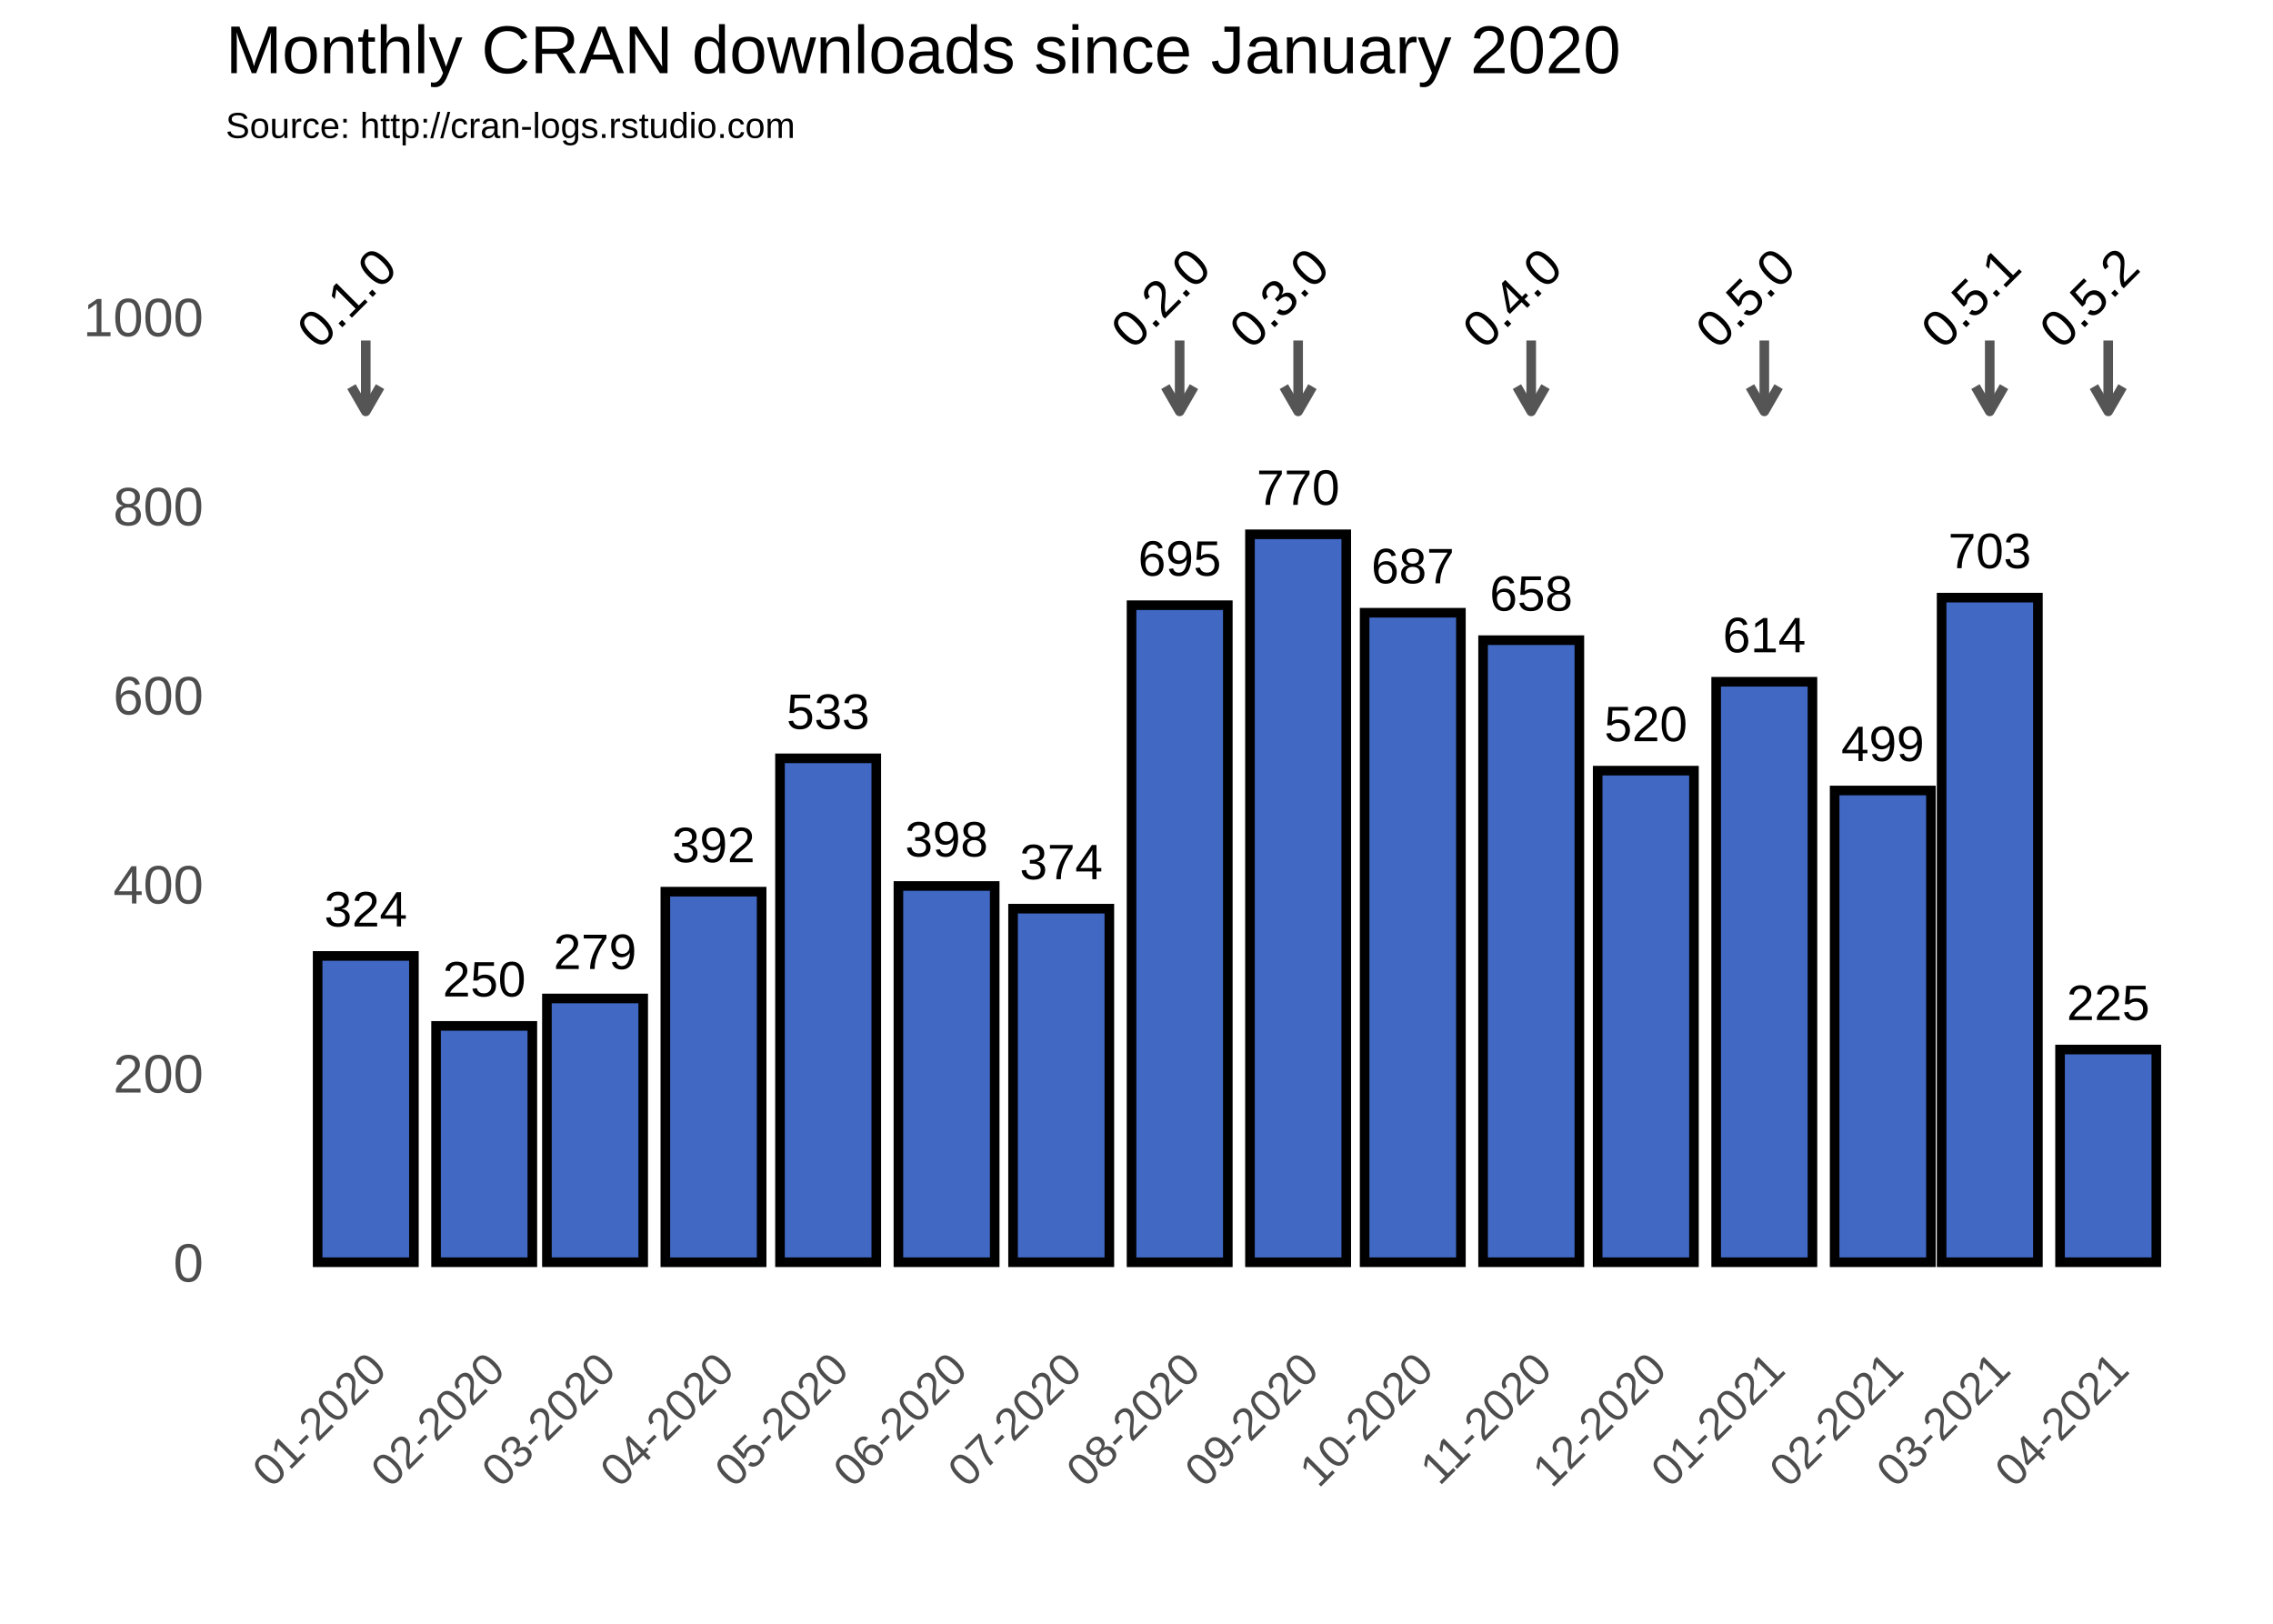
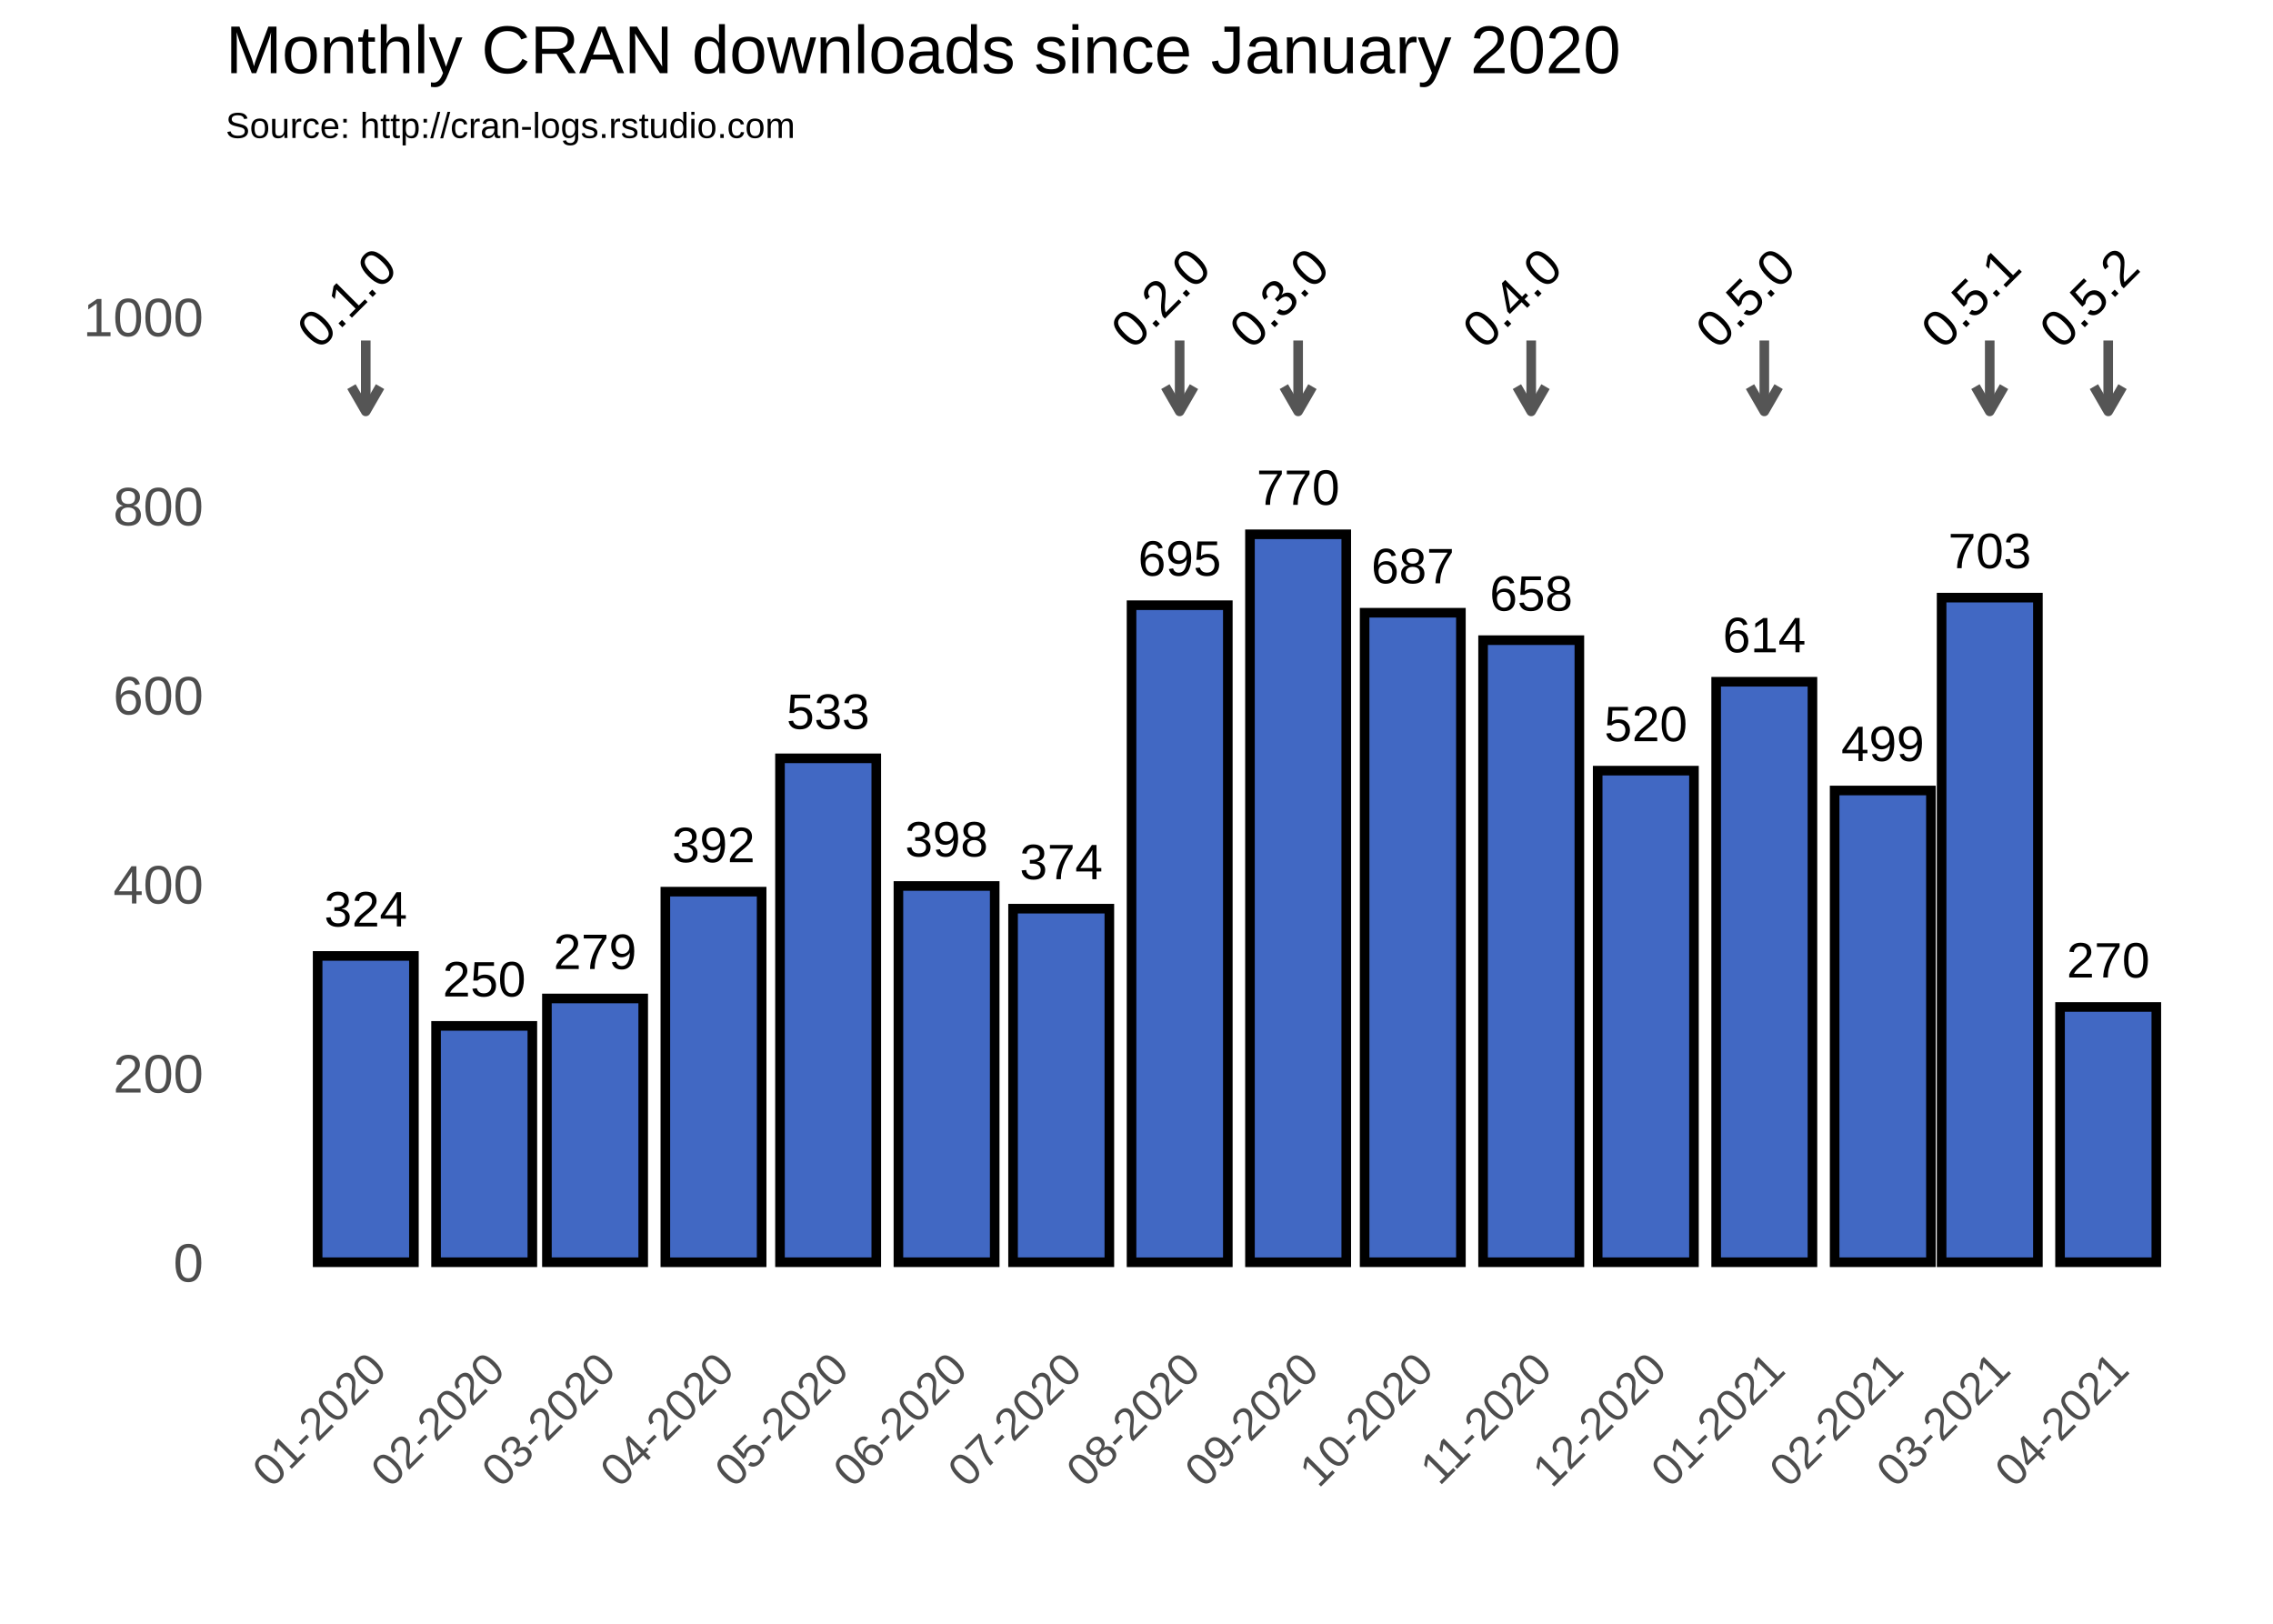
<svg xmlns="http://www.w3.org/2000/svg" class="svglite" width="504.00pt" height="360.00pt" viewBox="0 0 504.00 360.00">
  <defs>
    <style type="text/css">
    .svglite line, .svglite polyline, .svglite polygon, .svglite path, .svglite rect, .svglite circle {
      fill: none;
      stroke: #000000;
      stroke-linecap: round;
      stroke-linejoin: round;
      stroke-miterlimit: 10.00;
    }
  </style>
  </defs>
  <rect width="100%" height="100%" style="stroke: none; fill: #FFFFFF;" />
  <defs>
    <clipPath id="cpMC4wMHw1MDQuMDB8MC4wMHwzNjAuMDA=">
      <rect x="0.00" y="0.00" width="504.00" height="360.00" />
    </clipPath>
  </defs>
  <g clip-path="url(#cpMC4wMHw1MDQuMDB8MC4wMHwzNjAuMDA=)">
    <rect x="0.00" y="0.00" width="504.00" height="360.00" style="stroke-width: 1.07; stroke: #FFFFFF; fill: #FFFFFF;" />
  </g>
  <defs>
    <clipPath id="cpNTAuMDR8NDk4LjUyfDM3Ljc2fDI5MS4zOA==">
      <rect x="50.04" y="37.76" width="448.48" height="253.62" />
    </clipPath>
  </defs>
  <g clip-path="url(#cpNTAuMDR8NDk4LjUyfDM3Ljc2fDI5MS4zOA==)">
    <polyline points="50.04,258.89 498.52,258.89 " style="stroke-width: 0.53; stroke: #FFFFFF; stroke-linecap: butt;" />
    <polyline points="50.04,216.97 498.52,216.97 " style="stroke-width: 0.53; stroke: #FFFFFF; stroke-linecap: butt;" />
    <polyline points="50.04,175.05 498.52,175.05 " style="stroke-width: 0.53; stroke: #FFFFFF; stroke-linecap: butt;" />
    <polyline points="50.04,133.13 498.52,133.13 " style="stroke-width: 0.53; stroke: #FFFFFF; stroke-linecap: butt;" />
    <polyline points="50.04,91.21 498.52,91.21 " style="stroke-width: 0.53; stroke: #FFFFFF; stroke-linecap: butt;" />
    <polyline points="50.04,49.29 498.52,49.29 " style="stroke-width: 0.53; stroke: #FFFFFF; stroke-linecap: butt;" />
    <polyline points="54.84,291.38 54.84,37.76 " style="stroke-width: 0.53; stroke: #FFFFFF; stroke-linecap: butt;" />
    <polyline points="67.97,291.38 67.97,37.76 " style="stroke-width: 0.53; stroke: #FFFFFF; stroke-linecap: butt;" />
    <polyline points="94.24,291.38 94.24,37.76 " style="stroke-width: 0.53; stroke: #FFFFFF; stroke-linecap: butt;" />
    <polyline points="119.66,291.38 119.66,37.76 " style="stroke-width: 0.53; stroke: #FFFFFF; stroke-linecap: butt;" />
    <polyline points="145.07,291.38 145.07,37.76 " style="stroke-width: 0.53; stroke: #FFFFFF; stroke-linecap: butt;" />
    <polyline points="170.92,291.38 170.92,37.76 " style="stroke-width: 0.53; stroke: #FFFFFF; stroke-linecap: butt;" />
    <polyline points="196.76,291.38 196.76,37.76 " style="stroke-width: 0.53; stroke: #FFFFFF; stroke-linecap: butt;" />
    <polyline points="222.60,291.38 222.60,37.76 " style="stroke-width: 0.53; stroke: #FFFFFF; stroke-linecap: butt;" />
    <polyline points="248.44,291.38 248.44,37.76 " style="stroke-width: 0.53; stroke: #FFFFFF; stroke-linecap: butt;" />
    <polyline points="274.71,291.38 274.71,37.76 " style="stroke-width: 0.53; stroke: #FFFFFF; stroke-linecap: butt;" />
    <polyline points="300.55,291.38 300.55,37.76 " style="stroke-width: 0.53; stroke: #FFFFFF; stroke-linecap: butt;" />
    <polyline points="326.39,291.38 326.39,37.76 " style="stroke-width: 0.53; stroke: #FFFFFF; stroke-linecap: butt;" />
    <polyline points="352.23,291.38 352.23,37.76 " style="stroke-width: 0.53; stroke: #FFFFFF; stroke-linecap: butt;" />
    <polyline points="378.07,291.38 378.07,37.76 " style="stroke-width: 0.53; stroke: #FFFFFF; stroke-linecap: butt;" />
    <polyline points="404.34,291.38 404.34,37.76 " style="stroke-width: 0.53; stroke: #FFFFFF; stroke-linecap: butt;" />
    <polyline points="429.33,291.38 429.33,37.76 " style="stroke-width: 0.53; stroke: #FFFFFF; stroke-linecap: butt;" />
    <polyline points="454.33,291.38 454.33,37.76 " style="stroke-width: 0.53; stroke: #FFFFFF; stroke-linecap: butt;" />
    <polyline points="480.59,291.38 480.59,37.76 " style="stroke-width: 0.53; stroke: #FFFFFF; stroke-linecap: butt;" />
    <polyline points="493.72,291.38 493.72,37.76 " style="stroke-width: 0.53; stroke: #FFFFFF; stroke-linecap: butt;" />
    <polyline points="50.04,279.85 498.52,279.85 " style="stroke-width: 1.07; stroke: #FFFFFF; stroke-linecap: butt;" />
    <polyline points="50.04,237.93 498.52,237.93 " style="stroke-width: 1.07; stroke: #FFFFFF; stroke-linecap: butt;" />
    <polyline points="50.04,196.01 498.52,196.01 " style="stroke-width: 1.07; stroke: #FFFFFF; stroke-linecap: butt;" />
    <polyline points="50.04,154.09 498.52,154.09 " style="stroke-width: 1.07; stroke: #FFFFFF; stroke-linecap: butt;" />
    <polyline points="50.04,112.17 498.52,112.17 " style="stroke-width: 1.07; stroke: #FFFFFF; stroke-linecap: butt;" />
    <polyline points="50.04,70.25 498.52,70.25 " style="stroke-width: 1.07; stroke: #FFFFFF; stroke-linecap: butt;" />
    <polyline points="81.10,291.38 81.10,37.76 " style="stroke-width: 1.07; stroke: #FFFFFF; stroke-linecap: butt;" />
    <polyline points="107.37,291.38 107.37,37.76 " style="stroke-width: 1.07; stroke: #FFFFFF; stroke-linecap: butt;" />
    <polyline points="131.94,291.38 131.94,37.76 " style="stroke-width: 1.07; stroke: #FFFFFF; stroke-linecap: butt;" />
    <polyline points="158.21,291.38 158.21,37.76 " style="stroke-width: 1.07; stroke: #FFFFFF; stroke-linecap: butt;" />
    <polyline points="183.62,291.38 183.62,37.76 " style="stroke-width: 1.07; stroke: #FFFFFF; stroke-linecap: butt;" />
    <polyline points="209.89,291.38 209.89,37.76 " style="stroke-width: 1.07; stroke: #FFFFFF; stroke-linecap: butt;" />
    <polyline points="235.31,291.38 235.31,37.76 " style="stroke-width: 1.07; stroke: #FFFFFF; stroke-linecap: butt;" />
    <polyline points="261.57,291.38 261.57,37.76 " style="stroke-width: 1.07; stroke: #FFFFFF; stroke-linecap: butt;" />
    <polyline points="287.84,291.38 287.84,37.76 " style="stroke-width: 1.07; stroke: #FFFFFF; stroke-linecap: butt;" />
    <polyline points="313.26,291.38 313.26,37.76 " style="stroke-width: 1.07; stroke: #FFFFFF; stroke-linecap: butt;" />
    <polyline points="339.52,291.38 339.52,37.76 " style="stroke-width: 1.07; stroke: #FFFFFF; stroke-linecap: butt;" />
    <polyline points="364.94,291.38 364.94,37.76 " style="stroke-width: 1.07; stroke: #FFFFFF; stroke-linecap: butt;" />
    <polyline points="391.21,291.38 391.21,37.76 " style="stroke-width: 1.07; stroke: #FFFFFF; stroke-linecap: butt;" />
    <polyline points="417.47,291.38 417.47,37.76 " style="stroke-width: 1.07; stroke: #FFFFFF; stroke-linecap: butt;" />
    <polyline points="441.19,291.38 441.19,37.76 " style="stroke-width: 1.07; stroke: #FFFFFF; stroke-linecap: butt;" />
    <polyline points="467.46,291.38 467.46,37.76 " style="stroke-width: 1.07; stroke: #FFFFFF; stroke-linecap: butt;" />
    <rect x="70.43" y="211.94" width="21.35" height="67.91" style="stroke-width: 2.13; stroke-linecap: square; stroke-linejoin: miter; fill: #4168C3;" />
    <rect x="96.69" y="227.45" width="21.35" height="52.40" style="stroke-width: 2.13; stroke-linecap: square; stroke-linejoin: miter; fill: #4168C3;" />
    <rect x="121.27" y="221.37" width="21.35" height="58.48" style="stroke-width: 2.13; stroke-linecap: square; stroke-linejoin: miter; fill: #4168C3;" />
    <rect x="147.53" y="197.69" width="21.35" height="82.17" style="stroke-width: 2.13; stroke-linecap: square; stroke-linejoin: miter; fill: #4168C3;" />
    <rect x="172.95" y="168.13" width="21.35" height="111.72" style="stroke-width: 2.13; stroke-linecap: square; stroke-linejoin: miter; fill: #4168C3;" />
    <rect x="199.21" y="196.43" width="21.35" height="83.42" style="stroke-width: 2.13; stroke-linecap: square; stroke-linejoin: miter; fill: #4168C3;" />
    <rect x="224.63" y="201.46" width="21.35" height="78.39" style="stroke-width: 2.13; stroke-linecap: square; stroke-linejoin: miter; fill: #4168C3;" />
    <rect x="250.90" y="134.18" width="21.35" height="145.68" style="stroke-width: 2.13; stroke-linecap: square; stroke-linejoin: miter; fill: #4168C3;" />
    <rect x="277.16" y="118.46" width="21.35" height="161.40" style="stroke-width: 2.13; stroke-linecap: square; stroke-linejoin: miter; fill: #4168C3;" />
    <rect x="302.58" y="135.85" width="21.35" height="144.00" style="stroke-width: 2.13; stroke-linecap: square; stroke-linejoin: miter; fill: #4168C3;" />
    <rect x="328.85" y="141.93" width="21.35" height="137.92" style="stroke-width: 2.13; stroke-linecap: square; stroke-linejoin: miter; fill: #4168C3;" />
    <rect x="354.26" y="170.86" width="21.35" height="108.99" style="stroke-width: 2.13; stroke-linecap: square; stroke-linejoin: miter; fill: #4168C3;" />
    <rect x="380.53" y="151.15" width="21.35" height="128.70" style="stroke-width: 2.13; stroke-linecap: square; stroke-linejoin: miter; fill: #4168C3;" />
    <rect x="406.80" y="175.26" width="21.35" height="104.59" style="stroke-width: 2.13; stroke-linecap: square; stroke-linejoin: miter; fill: #4168C3;" />
    <rect x="430.52" y="132.50" width="21.35" height="147.35" style="stroke-width: 2.13; stroke-linecap: square; stroke-linejoin: miter; fill: #4168C3;" />
-     <rect x="456.78" y="232.69" width="21.35" height="47.16" style="stroke-width: 2.13; stroke-linecap: square; stroke-linejoin: miter; fill: #4168C3;" />
+     <rect x="456.78" y="223.26" width="21.35" height="56.59" style="stroke-width: 2.13; stroke-linecap: square; stroke-linejoin: miter; fill: #4168C3;" />
    <text x="81.10" y="205.41" text-anchor="middle" style="font-size: 11.04px; font-family: Arial;" textLength="18.40px" lengthAdjust="spacingAndGlyphs">324</text>
    <text x="107.37" y="220.92" text-anchor="middle" style="font-size: 11.04px; font-family: Arial;" textLength="18.40px" lengthAdjust="spacingAndGlyphs">250</text>
    <text x="131.94" y="214.84" text-anchor="middle" style="font-size: 11.04px; font-family: Arial;" textLength="18.40px" lengthAdjust="spacingAndGlyphs">279</text>
    <text x="158.21" y="191.16" text-anchor="middle" style="font-size: 11.04px; font-family: Arial;" textLength="18.40px" lengthAdjust="spacingAndGlyphs">392</text>
    <text x="183.62" y="161.60" text-anchor="middle" style="font-size: 11.04px; font-family: Arial;" textLength="18.40px" lengthAdjust="spacingAndGlyphs">533</text>
    <text x="209.89" y="189.90" text-anchor="middle" style="font-size: 11.04px; font-family: Arial;" textLength="18.40px" lengthAdjust="spacingAndGlyphs">398</text>
    <text x="235.31" y="194.93" text-anchor="middle" style="font-size: 11.04px; font-family: Arial;" textLength="18.40px" lengthAdjust="spacingAndGlyphs">374</text>
    <text x="261.57" y="127.64" text-anchor="middle" style="font-size: 11.04px; font-family: Arial;" textLength="18.40px" lengthAdjust="spacingAndGlyphs">695</text>
    <text x="287.84" y="111.92" text-anchor="middle" style="font-size: 11.04px; font-family: Arial;" textLength="18.40px" lengthAdjust="spacingAndGlyphs">770</text>
    <text x="313.26" y="129.32" text-anchor="middle" style="font-size: 11.04px; font-family: Arial;" textLength="18.40px" lengthAdjust="spacingAndGlyphs">687</text>
    <text x="339.52" y="135.40" text-anchor="middle" style="font-size: 11.04px; font-family: Arial;" textLength="18.40px" lengthAdjust="spacingAndGlyphs">658</text>
    <text x="364.94" y="164.33" text-anchor="middle" style="font-size: 11.04px; font-family: Arial;" textLength="18.40px" lengthAdjust="spacingAndGlyphs">520</text>
    <text x="391.21" y="144.62" text-anchor="middle" style="font-size: 11.04px; font-family: Arial;" textLength="18.40px" lengthAdjust="spacingAndGlyphs">614</text>
    <text x="417.47" y="168.73" text-anchor="middle" style="font-size: 11.04px; font-family: Arial;" textLength="18.40px" lengthAdjust="spacingAndGlyphs">499</text>
    <text x="441.19" y="125.97" text-anchor="middle" style="font-size: 11.04px; font-family: Arial;" textLength="18.40px" lengthAdjust="spacingAndGlyphs">703</text>
-     <text x="467.46" y="226.16" text-anchor="middle" style="font-size: 11.04px; font-family: Arial;" textLength="18.40px" lengthAdjust="spacingAndGlyphs">225</text>
+     <text x="467.46" y="216.73" text-anchor="middle" style="font-size: 11.04px; font-family: Arial;" textLength="18.40px" lengthAdjust="spacingAndGlyphs">270</text>
    <line x1="81.10" y1="75.49" x2="81.10" y2="91.21" style="stroke-width: 2.13; stroke: #555555; stroke-linecap: butt;" />
    <polyline points="77.93,85.72 81.10,91.21 84.27,85.72 " style="stroke-width: 2.13; stroke: #555555; stroke-linecap: butt;" />
    <line x1="261.57" y1="75.49" x2="261.57" y2="91.21" style="stroke-width: 2.13; stroke: #555555; stroke-linecap: butt;" />
    <polyline points="258.40,85.72 261.57,91.21 264.74,85.72 " style="stroke-width: 2.13; stroke: #555555; stroke-linecap: butt;" />
    <line x1="287.84" y1="75.49" x2="287.84" y2="91.21" style="stroke-width: 2.13; stroke: #555555; stroke-linecap: butt;" />
    <polyline points="284.67,85.72 287.84,91.21 291.01,85.72 " style="stroke-width: 2.13; stroke: #555555; stroke-linecap: butt;" />
    <line x1="339.52" y1="75.49" x2="339.52" y2="91.21" style="stroke-width: 2.13; stroke: #555555; stroke-linecap: butt;" />
    <polyline points="336.35,85.72 339.52,91.21 342.69,85.72 " style="stroke-width: 2.13; stroke: #555555; stroke-linecap: butt;" />
    <line x1="391.21" y1="75.49" x2="391.21" y2="91.21" style="stroke-width: 2.13; stroke: #555555; stroke-linecap: butt;" />
    <polyline points="388.04,85.72 391.21,91.21 394.38,85.72 " style="stroke-width: 2.13; stroke: #555555; stroke-linecap: butt;" />
    <line x1="441.19" y1="75.49" x2="441.19" y2="91.21" style="stroke-width: 2.13; stroke: #555555; stroke-linecap: butt;" />
    <polyline points="438.02,85.72 441.19,91.21 444.36,85.72 " style="stroke-width: 2.13; stroke: #555555; stroke-linecap: butt;" />
    <line x1="467.46" y1="75.49" x2="467.46" y2="91.21" style="stroke-width: 2.13; stroke: #555555; stroke-linecap: butt;" />
    <polyline points="464.29,85.72 467.46,91.21 470.63,85.72 " style="stroke-width: 2.13; stroke: #555555; stroke-linecap: butt;" />
    <text transform="translate(79.66,68.81) rotate(-45)" text-anchor="middle" style="font-size: 11.38px; font-family: Arial;" textLength="25.31px" lengthAdjust="spacingAndGlyphs">0.1.0</text>
    <text transform="translate(260.13,68.81) rotate(-45)" text-anchor="middle" style="font-size: 11.38px; font-family: Arial;" textLength="25.31px" lengthAdjust="spacingAndGlyphs">0.2.0</text>
    <text transform="translate(286.40,68.81) rotate(-45)" text-anchor="middle" style="font-size: 11.38px; font-family: Arial;" textLength="25.31px" lengthAdjust="spacingAndGlyphs">0.3.0</text>
    <text transform="translate(338.08,68.81) rotate(-45)" text-anchor="middle" style="font-size: 11.38px; font-family: Arial;" textLength="25.31px" lengthAdjust="spacingAndGlyphs">0.4.0</text>
    <text transform="translate(389.77,68.81) rotate(-45)" text-anchor="middle" style="font-size: 11.38px; font-family: Arial;" textLength="25.31px" lengthAdjust="spacingAndGlyphs">0.5.0</text>
    <text transform="translate(439.75,68.81) rotate(-45)" text-anchor="middle" style="font-size: 11.38px; font-family: Arial;" textLength="25.31px" lengthAdjust="spacingAndGlyphs">0.5.1</text>
    <text transform="translate(466.02,68.81) rotate(-45)" text-anchor="middle" style="font-size: 11.38px; font-family: Arial;" textLength="25.31px" lengthAdjust="spacingAndGlyphs">0.5.2</text>
  </g>
  <g clip-path="url(#cpMC4wMHw1MDQuMDB8MC4wMHwzNjAuMDA=)">
    <text x="45.11" y="284.15" text-anchor="end" style="font-size: 12.00px; fill: #4D4D4D; font-family: Arial;" textLength="6.67px" lengthAdjust="spacingAndGlyphs">0</text>
    <text x="45.11" y="242.23" text-anchor="end" style="font-size: 12.00px; fill: #4D4D4D; font-family: Arial;" textLength="20.02px" lengthAdjust="spacingAndGlyphs">200</text>
    <text x="45.11" y="200.31" text-anchor="end" style="font-size: 12.00px; fill: #4D4D4D; font-family: Arial;" textLength="20.02px" lengthAdjust="spacingAndGlyphs">400</text>
    <text x="45.11" y="158.39" text-anchor="end" style="font-size: 12.00px; fill: #4D4D4D; font-family: Arial;" textLength="20.02px" lengthAdjust="spacingAndGlyphs">600</text>
    <text x="45.11" y="116.47" text-anchor="end" style="font-size: 12.00px; fill: #4D4D4D; font-family: Arial;" textLength="20.02px" lengthAdjust="spacingAndGlyphs">800</text>
    <text x="45.11" y="74.54" text-anchor="end" style="font-size: 12.00px; fill: #4D4D4D; font-family: Arial;" textLength="26.70px" lengthAdjust="spacingAndGlyphs">1000</text>
    <text transform="translate(86.17,304.17) rotate(-45)" text-anchor="end" style="font-size: 10.00px; fill: #4D4D4D; font-family: Arial;" textLength="36.73px" lengthAdjust="spacingAndGlyphs">01-2020</text>
    <text transform="translate(112.44,304.17) rotate(-45)" text-anchor="end" style="font-size: 10.00px; fill: #4D4D4D; font-family: Arial;" textLength="36.73px" lengthAdjust="spacingAndGlyphs">02-2020</text>
    <text transform="translate(137.01,304.17) rotate(-45)" text-anchor="end" style="font-size: 10.00px; fill: #4D4D4D; font-family: Arial;" textLength="36.73px" lengthAdjust="spacingAndGlyphs">03-2020</text>
    <text transform="translate(163.27,304.17) rotate(-45)" text-anchor="end" style="font-size: 10.00px; fill: #4D4D4D; font-family: Arial;" textLength="36.73px" lengthAdjust="spacingAndGlyphs">04-2020</text>
    <text transform="translate(188.69,304.17) rotate(-45)" text-anchor="end" style="font-size: 10.00px; fill: #4D4D4D; font-family: Arial;" textLength="36.73px" lengthAdjust="spacingAndGlyphs">05-2020</text>
    <text transform="translate(214.96,304.17) rotate(-45)" text-anchor="end" style="font-size: 10.00px; fill: #4D4D4D; font-family: Arial;" textLength="36.73px" lengthAdjust="spacingAndGlyphs">06-2020</text>
    <text transform="translate(240.37,304.17) rotate(-45)" text-anchor="end" style="font-size: 10.00px; fill: #4D4D4D; font-family: Arial;" textLength="36.73px" lengthAdjust="spacingAndGlyphs">07-2020</text>
    <text transform="translate(266.64,304.17) rotate(-45)" text-anchor="end" style="font-size: 10.00px; fill: #4D4D4D; font-family: Arial;" textLength="36.73px" lengthAdjust="spacingAndGlyphs">08-2020</text>
    <text transform="translate(292.90,304.17) rotate(-45)" text-anchor="end" style="font-size: 10.00px; fill: #4D4D4D; font-family: Arial;" textLength="36.73px" lengthAdjust="spacingAndGlyphs">09-2020</text>
    <text transform="translate(318.32,304.17) rotate(-45)" text-anchor="end" style="font-size: 10.00px; fill: #4D4D4D; font-family: Arial;" textLength="36.73px" lengthAdjust="spacingAndGlyphs">10-2020</text>
    <text transform="translate(344.59,304.17) rotate(-45)" text-anchor="end" style="font-size: 10.00px; fill: #4D4D4D; font-family: Arial;" textLength="35.99px" lengthAdjust="spacingAndGlyphs">11-2020</text>
    <text transform="translate(370.01,304.17) rotate(-45)" text-anchor="end" style="font-size: 10.00px; fill: #4D4D4D; font-family: Arial;" textLength="36.73px" lengthAdjust="spacingAndGlyphs">12-2020</text>
    <text transform="translate(396.27,304.17) rotate(-45)" text-anchor="end" style="font-size: 10.00px; fill: #4D4D4D; font-family: Arial;" textLength="36.73px" lengthAdjust="spacingAndGlyphs">01-2021</text>
    <text transform="translate(422.54,304.17) rotate(-45)" text-anchor="end" style="font-size: 10.00px; fill: #4D4D4D; font-family: Arial;" textLength="36.73px" lengthAdjust="spacingAndGlyphs">02-2021</text>
    <text transform="translate(446.26,304.17) rotate(-45)" text-anchor="end" style="font-size: 10.00px; fill: #4D4D4D; font-family: Arial;" textLength="36.73px" lengthAdjust="spacingAndGlyphs">03-2021</text>
    <text transform="translate(472.53,304.17) rotate(-45)" text-anchor="end" style="font-size: 10.00px; fill: #4D4D4D; font-family: Arial;" textLength="36.73px" lengthAdjust="spacingAndGlyphs">04-2021</text>
    <text x="50.04" y="30.59" style="font-size: 8.00px; font-family: Arial;" textLength="126.32px" lengthAdjust="spacingAndGlyphs">Source: http://cran-logs.rstudio.com</text>
    <text x="50.04" y="16.22" style="font-size: 15.00px; font-family: Arial;" textLength="309.25px" lengthAdjust="spacingAndGlyphs">Monthly CRAN downloads since January 2020</text>
  </g>
</svg>
